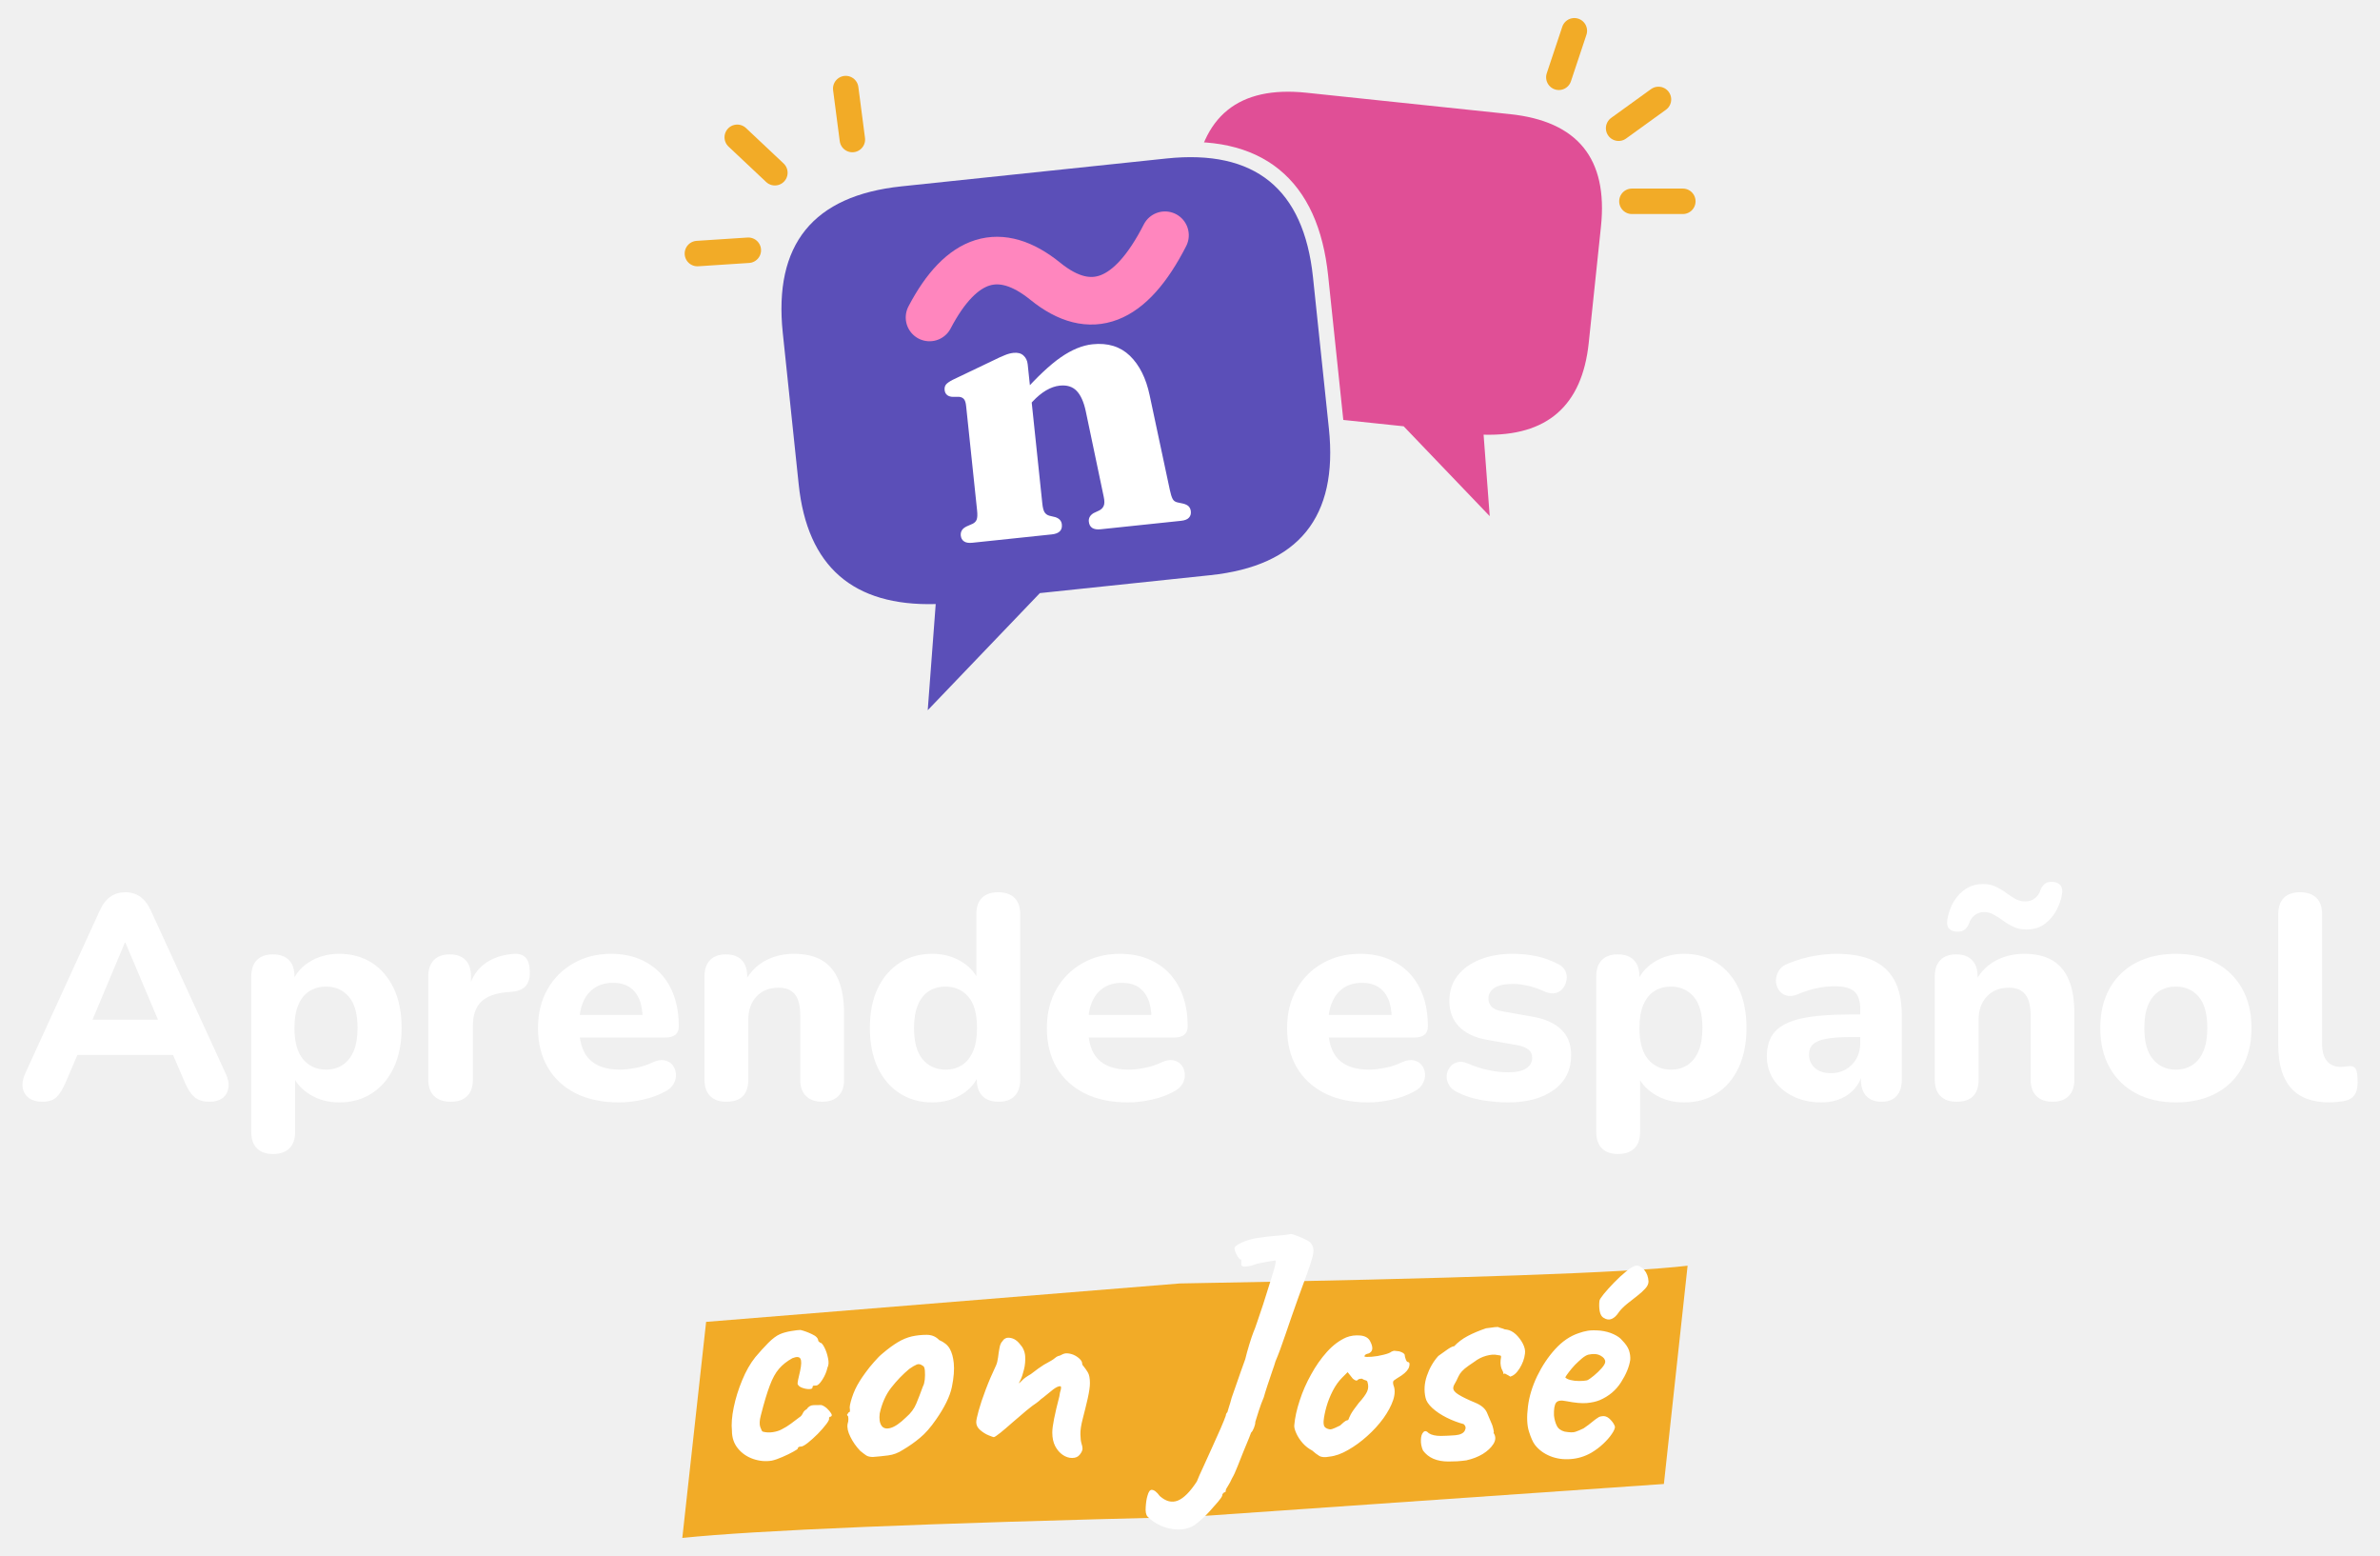
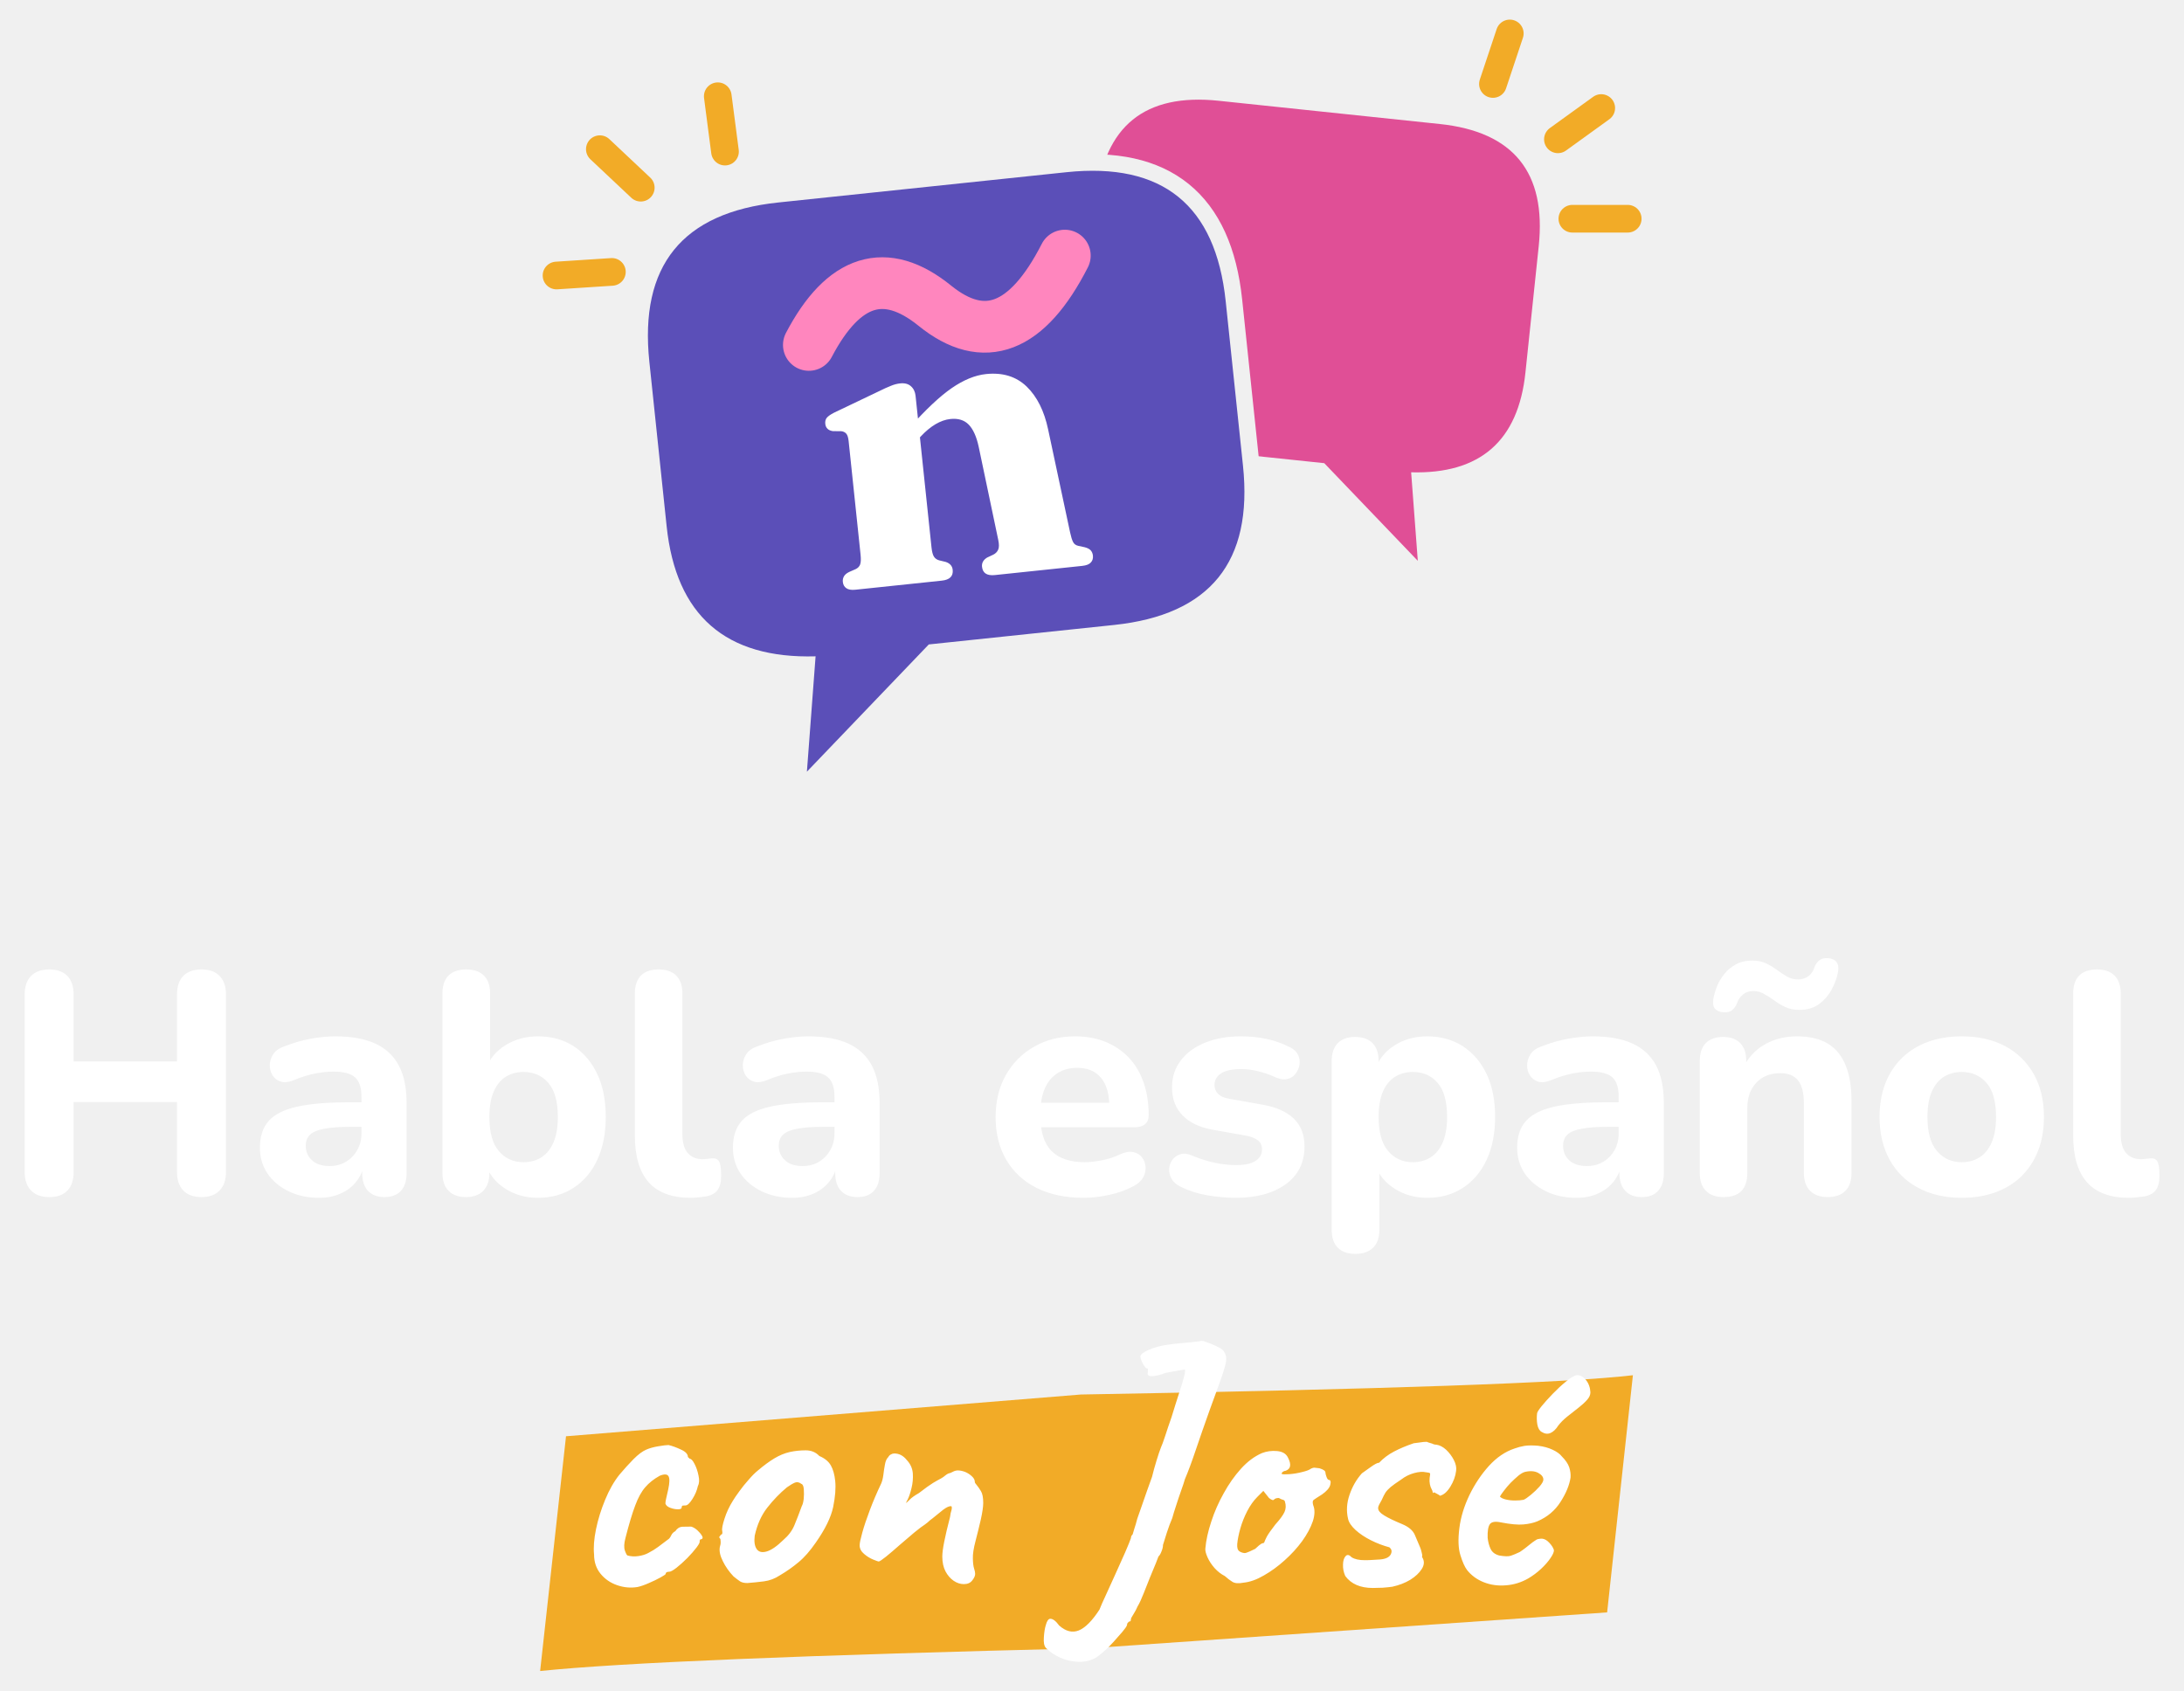
- <svg xmlns="http://www.w3.org/2000/svg" viewBox="-68.4 -3.0 215.0 140.5" width="430" height="281" role="img">
+ <svg xmlns="http://www.w3.org/2000/svg" viewBox="-51.6 -3.0 181.4 140.5" width="363" height="281" role="img">
  <defs>
    <mask id="hueco" maskUnits="userSpaceOnUse" x="-20" y="-20" width="140" height="110">
      <rect x="-20" y="-20" width="140" height="110" fill="#fff" />
      <path d="M18 4H46Q60 4 60 18V34Q60 48 46 48H28L15 59L17 48Q4 47 4 34V18Q4 4 18 4Z" transform="translate(0 9) scale(.86) rotate(-6 32 32)" fill="#000" stroke="#000" stroke-width="3.2" stroke-linejoin="round" />
    </mask>
  </defs>
  <g mask="url(#hueco)">
    <path d="M18 4H46Q60 4 60 18V34Q60 48 46 48H28L15 59L17 48Q4 47 4 34V18Q4 4 18 4Z" transform="translate(78 3.6) scale(-.66 .66) rotate(-6 32 32)" fill="#E04F96" />
  </g>
  <g transform="translate(0 9) scale(.86) rotate(-6 32 32)">
    <path d="M18 4H46Q60 4 60 18V34Q60 48 46 48H28L15 59L17 48Q4 47 4 34V18Q4 4 18 4Z" fill="#5B4FB8" />
    <path d="M29.24 23.97V38.68Q29.24 39.33 29.38 39.61Q29.52 39.89 29.84 40.02L30.46 40.24Q31.05 40.51 31.05 41.07Q31.05 42 29.89 42H21.5Q20.91 42 20.64 41.76Q20.37 41.53 20.37 41.12Q20.37 40.82 20.54 40.59Q20.7 40.37 21.08 40.23L21.74 40.02Q22.07 39.9 22.21 39.62Q22.35 39.33 22.35 38.69V27.64Q22.35 27.13 22.2 26.91Q22.05 26.69 21.74 26.62L20.94 26.53Q20.59 26.44 20.44 26.24Q20.28 26.05 20.28 25.75Q20.28 25.4 20.48 25.19Q20.69 24.98 21.23 24.77L25.71 23.18Q26.49 22.89 26.97 22.76Q27.44 22.62 27.88 22.62Q28.55 22.62 28.89 23Q29.24 23.38 29.24 23.97ZM28.6 28.57 27.67 27.59 28.37 26.95Q30.94 24.61 32.78 23.6Q34.63 22.59 36.23 22.59Q38.65 22.59 40.01 24.2Q41.36 25.82 41.64 28.54L42.71 38.65Q42.78 39.31 42.9 39.61Q43.01 39.91 43.35 40.03L43.96 40.23Q44.34 40.37 44.51 40.59Q44.67 40.82 44.67 41.12Q44.67 41.53 44.4 41.76Q44.14 42 43.54 42H35.05Q33.9 42 33.9 41.07Q33.9 40.52 34.48 40.24L35.11 40.02Q35.45 39.89 35.62 39.6Q35.8 39.31 35.73 38.65L34.79 29.49Q34.63 28.01 34.06 27.28Q33.49 26.55 32.35 26.55Q31.64 26.55 30.87 26.9Q30.11 27.25 29.35 27.91Z" fill="#FFFFFF" />
    <path d="M19.5 18 Q25.5 9 32 15.5 T45 12" fill="none" stroke="#FF86BE" stroke-width="5" stroke-linecap="round" />
  </g>
  <g fill="none" stroke="#F2AB27" stroke-width="2.3" stroke-linecap="round">
    <path d="M1.6 12.6 L-1.8 9.4" />
    <path d="M8.6 9.6 L8 5" />
    <path d="M-0.8 19.6 L-5.4 19.9" />
    <path d="M77.82 8.58 L81.42 5.98" />
    <path d="M72.42 3.98 L73.82 -0.22" />
    <path d="M79.02 15.18 L83.62 15.18" />
  </g>
-   <path transform="translate(-66.96 0)" d="M2.37 96.5Q1.65 96.5 1.18 96.17Q0.72 95.83 0.61 95.25Q0.51 94.68 0.83 93.96L7.56 79.26Q7.96 78.37 8.55 77.97Q9.13 77.58 9.89 77.58Q10.63 77.58 11.21 77.97Q11.79 78.37 12.2 79.26L18.95 93.96Q19.29 94.69 19.19 95.27Q19.09 95.85 18.65 96.18Q18.2 96.5 17.5 96.5Q16.62 96.5 16.14 96.09Q15.65 95.67 15.27 94.78L13.71 91.15L15.34 92.27H4.4L6.03 91.15L4.48 94.78Q4.08 95.69 3.65 96.1Q3.22 96.5 2.37 96.5ZM9.84 82.13 6.48 90.13 5.77 89.09H13.97L13.27 90.13L9.89 82.13ZM23.23 101.22Q22.28 101.22 21.77 100.71Q21.26 100.2 21.26 99.22V85.19Q21.26 84.21 21.77 83.7Q22.28 83.19 23.2 83.19Q24.15 83.19 24.66 83.7Q25.16 84.21 25.16 85.19V86.97L24.87 85.94Q25.26 84.69 26.45 83.91Q27.65 83.14 29.21 83.14Q30.87 83.14 32.15 83.95Q33.42 84.77 34.13 86.26Q34.84 87.75 34.84 89.84Q34.84 91.9 34.13 93.42Q33.42 94.93 32.15 95.74Q30.89 96.56 29.21 96.56Q27.68 96.56 26.5 95.81Q25.32 95.06 24.91 93.88H25.22V99.22Q25.22 100.2 24.7 100.71Q24.18 101.22 23.23 101.22ZM28.01 93.6Q28.86 93.6 29.49 93.19Q30.13 92.78 30.5 91.95Q30.86 91.11 30.86 89.84Q30.86 87.92 30.07 87.01Q29.28 86.1 28.01 86.1Q27.17 86.1 26.53 86.5Q25.88 86.9 25.52 87.73Q25.16 88.56 25.16 89.84Q25.16 91.75 25.95 92.67Q26.74 93.6 28.01 93.6ZM39.28 96.5Q38.3 96.5 37.77 95.98Q37.25 95.47 37.25 94.49V85.19Q37.25 84.21 37.76 83.7Q38.26 83.19 39.19 83.19Q40.11 83.19 40.61 83.7Q41.11 84.21 41.11 85.19V86.55H40.85Q41.16 84.98 42.24 84.12Q43.33 83.25 45.03 83.14Q45.68 83.11 46.04 83.48Q46.39 83.84 46.42 84.72Q46.46 85.53 46.09 86Q45.71 86.48 44.81 86.57L44.22 86.62Q42.73 86.77 42 87.5Q41.28 88.24 41.28 89.61V94.49Q41.28 95.47 40.77 95.98Q40.26 96.5 39.28 96.5ZM54.48 96.56Q52.22 96.56 50.57 95.74Q48.93 94.91 48.05 93.41Q47.16 91.9 47.16 89.85Q47.16 87.86 48.01 86.36Q48.86 84.85 50.36 84Q51.85 83.14 53.76 83.14Q55.17 83.14 56.3 83.6Q57.42 84.06 58.23 84.91Q59.04 85.77 59.46 86.98Q59.88 88.19 59.88 89.7Q59.88 90.2 59.57 90.45Q59.26 90.7 58.65 90.7H50.42V88.66H57.03L56.61 89.02Q56.61 87.93 56.3 87.22Q55.99 86.51 55.4 86.13Q54.81 85.76 53.94 85.76Q52.97 85.76 52.29 86.21Q51.6 86.65 51.24 87.49Q50.88 88.33 50.88 89.52V89.72Q50.88 91.73 51.8 92.66Q52.72 93.6 54.57 93.6Q55.2 93.6 56 93.44Q56.8 93.29 57.52 92.94Q58.14 92.66 58.6 92.76Q59.06 92.86 59.32 93.19Q59.58 93.52 59.62 93.97Q59.66 94.42 59.43 94.85Q59.2 95.29 58.66 95.57Q57.75 96.07 56.63 96.31Q55.52 96.56 54.48 96.56ZM64.17 96.5Q63.22 96.5 62.71 95.98Q62.2 95.47 62.2 94.49V85.19Q62.2 84.21 62.71 83.7Q63.21 83.19 64.14 83.19Q65.06 83.19 65.56 83.7Q66.06 84.21 66.06 85.19V86.69L65.77 85.83Q66.38 84.53 67.57 83.83Q68.76 83.14 70.28 83.14Q71.82 83.14 72.82 83.73Q73.81 84.32 74.31 85.52Q74.81 86.72 74.81 88.56V94.49Q74.81 95.47 74.3 95.98Q73.79 96.5 72.84 96.5Q71.89 96.5 71.37 95.98Q70.85 95.47 70.85 94.49V88.73Q70.85 87.39 70.37 86.8Q69.88 86.2 68.89 86.2Q67.65 86.2 66.9 86.99Q66.16 87.78 66.16 89.09V94.49Q66.16 96.5 64.17 96.5ZM82.78 96.56Q81.12 96.56 79.84 95.74Q78.57 94.93 77.85 93.42Q77.14 91.9 77.14 89.84Q77.14 87.75 77.85 86.26Q78.57 84.77 79.84 83.95Q81.11 83.14 82.78 83.14Q84.3 83.14 85.47 83.88Q86.65 84.62 87.06 85.8H86.76V79.57Q86.76 78.59 87.27 78.08Q87.78 77.58 88.73 77.58Q89.68 77.58 90.2 78.08Q90.72 78.59 90.72 79.57V94.49Q90.72 95.47 90.22 95.98Q89.72 96.5 88.76 96.5Q87.81 96.5 87.31 95.98Q86.8 95.47 86.8 94.49V92.71L87.09 93.74Q86.71 95.01 85.53 95.78Q84.34 96.56 82.78 96.56ZM83.97 93.6Q84.82 93.6 85.46 93.19Q86.1 92.78 86.46 91.95Q86.82 91.11 86.82 89.84Q86.82 87.92 86.03 87.01Q85.24 86.1 83.97 86.1Q83.14 86.1 82.49 86.5Q81.85 86.9 81.49 87.73Q81.13 88.56 81.13 89.84Q81.13 91.75 81.91 92.67Q82.7 93.6 83.97 93.6ZM100.45 96.56Q98.18 96.56 96.54 95.74Q94.9 94.91 94.01 93.41Q93.13 91.9 93.13 89.85Q93.13 87.86 93.98 86.36Q94.83 84.85 96.33 84Q97.82 83.14 99.73 83.14Q101.13 83.14 102.26 83.6Q103.39 84.06 104.2 84.91Q105 85.77 105.43 86.98Q105.85 88.19 105.85 89.7Q105.85 90.2 105.54 90.45Q105.23 90.7 104.62 90.7H96.39V88.66H102.99L102.58 89.02Q102.58 87.93 102.27 87.22Q101.96 86.51 101.37 86.13Q100.78 85.76 99.9 85.76Q98.94 85.76 98.25 86.21Q97.57 86.65 97.21 87.49Q96.85 88.33 96.85 89.52V89.72Q96.85 91.73 97.76 92.66Q98.68 93.6 100.53 93.6Q101.17 93.6 101.97 93.44Q102.77 93.29 103.49 92.94Q104.11 92.66 104.57 92.76Q105.03 92.86 105.29 93.19Q105.55 93.52 105.59 93.97Q105.63 94.42 105.4 94.85Q105.16 95.29 104.62 95.57Q103.72 96.07 102.6 96.31Q101.49 96.56 100.45 96.56ZM122.15 96.56Q119.88 96.56 118.24 95.74Q116.6 94.91 115.71 93.41Q114.83 91.9 114.83 89.85Q114.83 87.86 115.68 86.36Q116.53 84.85 118.02 84Q119.52 83.14 121.43 83.14Q122.83 83.14 123.96 83.6Q125.09 84.06 125.9 84.91Q126.7 85.77 127.13 86.98Q127.55 88.19 127.55 89.7Q127.55 90.2 127.24 90.45Q126.93 90.7 126.31 90.7H118.09V88.66H124.69L124.28 89.02Q124.28 87.93 123.97 87.22Q123.66 86.51 123.06 86.13Q122.47 85.76 121.6 85.76Q120.64 85.76 119.95 86.21Q119.27 86.65 118.91 87.49Q118.54 88.33 118.54 89.52V89.72Q118.54 91.73 119.46 92.66Q120.38 93.6 122.23 93.6Q122.86 93.6 123.67 93.44Q124.47 93.29 125.19 92.94Q125.8 92.66 126.27 92.76Q126.73 92.86 126.99 93.19Q127.25 93.52 127.29 93.97Q127.33 94.42 127.09 94.85Q126.86 95.29 126.32 95.57Q125.41 96.07 124.3 96.31Q123.19 96.56 122.15 96.56ZM134.79 96.56Q133.64 96.56 132.41 96.35Q131.19 96.14 130.21 95.64Q129.67 95.38 129.45 94.97Q129.22 94.57 129.25 94.15Q129.28 93.72 129.53 93.39Q129.77 93.06 130.18 92.94Q130.59 92.81 131.09 93.02Q132.15 93.47 133.05 93.65Q133.96 93.84 134.81 93.84Q135.92 93.84 136.44 93.48Q136.97 93.12 136.97 92.55Q136.97 92.04 136.62 91.78Q136.28 91.51 135.62 91.39L132.86 90.9Q131.24 90.61 130.36 89.71Q129.49 88.82 129.49 87.39Q129.49 86.08 130.22 85.13Q130.95 84.18 132.25 83.66Q133.54 83.14 135.21 83.14Q136.38 83.14 137.37 83.36Q138.36 83.57 139.29 84.05Q139.77 84.28 139.96 84.67Q140.15 85.06 140.08 85.48Q140.02 85.9 139.76 86.24Q139.5 86.58 139.09 86.68Q138.68 86.79 138.15 86.57Q137.32 86.19 136.61 86.03Q135.9 85.86 135.26 85.86Q134.08 85.86 133.55 86.23Q133.02 86.59 133.02 87.19Q133.02 87.62 133.32 87.93Q133.63 88.23 134.26 88.33L137.02 88.82Q138.71 89.12 139.6 89.98Q140.49 90.83 140.49 92.29Q140.49 94.3 138.93 95.43Q137.38 96.56 134.79 96.56ZM144.73 101.22Q143.78 101.22 143.27 100.71Q142.76 100.2 142.76 99.22V85.19Q142.76 84.21 143.27 83.7Q143.77 83.19 144.7 83.19Q145.65 83.19 146.15 83.7Q146.66 84.21 146.66 85.19V86.97L146.37 85.94Q146.75 84.69 147.95 83.91Q149.14 83.14 150.7 83.14Q152.37 83.14 153.64 83.95Q154.91 84.77 155.62 86.26Q156.33 87.75 156.33 89.84Q156.33 91.9 155.62 93.42Q154.91 94.93 153.65 95.74Q152.39 96.56 150.7 96.56Q149.18 96.56 147.99 95.81Q146.81 95.06 146.4 93.88H146.72V99.22Q146.72 100.2 146.2 100.71Q145.68 101.22 144.73 101.22ZM149.5 93.6Q150.35 93.6 150.99 93.19Q151.63 92.78 151.99 91.95Q152.35 91.11 152.35 89.84Q152.35 87.92 151.56 87.01Q150.77 86.1 149.5 86.1Q148.67 86.1 148.02 86.5Q147.38 86.9 147.02 87.73Q146.66 88.56 146.66 89.84Q146.66 91.75 147.45 92.67Q148.23 93.6 149.5 93.6ZM163.1 96.56Q161.66 96.56 160.54 96.01Q159.43 95.46 158.8 94.53Q158.17 93.59 158.17 92.4Q158.17 90.99 158.9 90.17Q159.64 89.35 161.28 88.98Q162.92 88.62 165.66 88.62H167.04V90.66H165.67Q164.34 90.66 163.52 90.82Q162.7 90.97 162.34 91.31Q161.98 91.65 161.98 92.23Q161.98 92.97 162.5 93.44Q163.02 93.92 163.97 93.92Q164.73 93.92 165.32 93.57Q165.91 93.22 166.26 92.61Q166.61 91.99 166.61 91.19V88.17Q166.61 87.03 166.08 86.55Q165.56 86.07 164.28 86.07Q163.58 86.07 162.75 86.23Q161.92 86.39 160.95 86.8Q160.35 87.04 159.91 86.9Q159.47 86.76 159.23 86.38Q158.99 85.99 158.99 85.54Q159 85.08 159.26 84.65Q159.53 84.22 160.13 84Q161.35 83.52 162.44 83.33Q163.54 83.14 164.44 83.14Q166.46 83.14 167.76 83.74Q169.06 84.34 169.71 85.56Q170.36 86.78 170.36 88.68V94.49Q170.36 95.47 169.89 95.98Q169.42 96.5 168.53 96.5Q167.64 96.5 167.15 95.98Q166.67 95.47 166.67 94.49V93.52L166.86 93.69Q166.7 94.57 166.19 95.21Q165.68 95.85 164.9 96.2Q164.11 96.56 163.1 96.56ZM175.31 96.5Q174.36 96.5 173.85 95.98Q173.34 95.47 173.34 94.49V85.19Q173.34 84.21 173.85 83.7Q174.35 83.19 175.28 83.19Q176.2 83.19 176.7 83.7Q177.21 84.21 177.21 85.19V86.69L176.92 85.83Q177.52 84.53 178.71 83.83Q179.91 83.14 181.42 83.14Q182.97 83.14 183.96 83.73Q184.96 84.32 185.46 85.52Q185.95 86.72 185.95 88.56V94.49Q185.95 95.47 185.44 95.98Q184.93 96.5 183.98 96.5Q183.03 96.5 182.52 95.98Q182 95.47 182 94.49V88.73Q182 87.39 181.51 86.8Q181.03 86.2 180.04 86.2Q178.79 86.2 178.05 86.99Q177.3 87.78 177.3 89.09V94.49Q177.3 96.5 175.31 96.5ZM175.3 81.14Q174.84 81.11 174.61 80.84Q174.38 80.57 174.48 80.01Q174.57 79.5 174.79 78.95Q175.01 78.41 175.41 77.93Q175.8 77.45 176.36 77.15Q176.93 76.84 177.7 76.84Q178.36 76.84 178.86 77.08Q179.36 77.32 179.78 77.63Q180.2 77.94 180.61 78.18Q181.03 78.41 181.53 78.41Q182.02 78.41 182.39 78.12Q182.77 77.82 182.9 77.34Q183.05 77 183.29 76.81Q183.54 76.62 183.99 76.64Q184.48 76.67 184.7 76.96Q184.93 77.25 184.83 77.78Q184.72 78.45 184.34 79.19Q183.96 79.92 183.29 80.43Q182.63 80.94 181.61 80.94Q180.95 80.94 180.45 80.7Q179.95 80.47 179.52 80.15Q179.1 79.84 178.68 79.61Q178.27 79.37 177.79 79.37Q177.3 79.37 176.94 79.66Q176.57 79.95 176.42 80.44Q176.31 80.72 176.06 80.94Q175.8 81.17 175.3 81.14ZM195.12 96.56Q193.05 96.56 191.52 95.74Q189.99 94.93 189.14 93.42Q188.29 91.9 188.29 89.84Q188.29 88.29 188.77 87.05Q189.24 85.82 190.15 84.94Q191.05 84.06 192.31 83.6Q193.57 83.14 195.12 83.14Q197.19 83.14 198.72 83.95Q200.25 84.77 201.1 86.27Q201.95 87.77 201.95 89.84Q201.95 91.39 201.47 92.63Q200.99 93.87 200.09 94.76Q199.19 95.64 197.93 96.1Q196.67 96.56 195.12 96.56ZM195.12 93.6Q195.96 93.6 196.6 93.19Q197.24 92.78 197.6 91.95Q197.96 91.11 197.96 89.84Q197.96 87.92 197.18 87.01Q196.39 86.1 195.12 86.1Q194.28 86.1 193.64 86.5Q192.99 86.9 192.63 87.73Q192.27 88.56 192.27 89.84Q192.27 91.75 193.06 92.67Q193.85 93.6 195.12 93.6ZM209.01 96.56Q206.66 96.56 205.52 95.26Q204.37 93.96 204.37 91.39V79.57Q204.37 78.59 204.88 78.08Q205.39 77.58 206.34 77.58Q207.29 77.58 207.81 78.08Q208.33 78.59 208.33 79.57V91.24Q208.33 92.33 208.78 92.84Q209.23 93.35 210 93.35Q210.2 93.35 210.39 93.32Q210.58 93.3 210.78 93.28Q211.2 93.24 211.37 93.54Q211.54 93.83 211.54 94.74Q211.54 95.52 211.23 95.93Q210.92 96.34 210.25 96.45Q210.01 96.48 209.67 96.52Q209.32 96.56 209.01 96.56Z" fill="#FFFFFF" />
+   <path transform="translate(-51.45 0)" d="M3.89 96.5Q2.91 96.5 2.38 95.95Q1.85 95.41 1.85 94.41V79.67Q1.85 78.66 2.38 78.12Q2.91 77.58 3.89 77.58Q4.88 77.58 5.4 78.12Q5.92 78.66 5.92 79.67V85.23H14.51V79.67Q14.51 78.66 15.03 78.12Q15.56 77.58 16.55 77.58Q17.53 77.58 18.05 78.12Q18.58 78.66 18.58 79.67V94.41Q18.58 95.41 18.05 95.95Q17.53 96.5 16.55 96.5Q15.56 96.5 15.03 95.95Q14.51 95.41 14.51 94.41V88.6H5.92V94.41Q5.92 95.41 5.41 95.95Q4.9 96.5 3.89 96.5ZM26.32 96.56Q24.88 96.56 23.77 96.01Q22.65 95.46 22.02 94.53Q21.4 93.59 21.4 92.4Q21.4 90.99 22.13 90.17Q22.86 89.35 24.51 88.98Q26.15 88.62 28.89 88.62H30.26V90.66H28.9Q27.57 90.66 26.75 90.82Q25.93 90.97 25.57 91.31Q25.21 91.65 25.21 92.23Q25.21 92.97 25.73 93.44Q26.24 93.92 27.19 93.92Q27.95 93.92 28.54 93.57Q29.13 93.22 29.48 92.61Q29.84 91.99 29.84 91.19V88.17Q29.84 87.03 29.31 86.55Q28.78 86.07 27.51 86.07Q26.81 86.07 25.98 86.23Q25.15 86.39 24.17 86.8Q23.57 87.04 23.13 86.9Q22.69 86.76 22.45 86.38Q22.21 85.99 22.22 85.54Q22.22 85.08 22.49 84.65Q22.76 84.22 23.35 84Q24.58 83.52 25.67 83.33Q26.76 83.14 27.66 83.14Q29.68 83.14 30.99 83.74Q32.29 84.34 32.94 85.56Q33.59 86.78 33.59 88.68V94.49Q33.59 95.47 33.12 95.98Q32.64 96.5 31.75 96.5Q30.87 96.5 30.38 95.98Q29.9 95.47 29.9 94.49V93.52L30.08 93.69Q29.92 94.57 29.41 95.21Q28.91 95.85 28.12 96.2Q27.34 96.56 26.32 96.56ZM44.51 96.56Q42.95 96.56 41.76 95.78Q40.56 95.01 40.18 93.74L40.47 92.88V94.49Q40.47 95.47 39.96 95.98Q39.46 96.5 38.53 96.5Q37.58 96.5 37.08 95.98Q36.57 95.47 36.57 94.49V79.57Q36.57 78.59 37.08 78.08Q37.59 77.58 38.54 77.58Q39.49 77.58 40.01 78.08Q40.53 78.59 40.53 79.57V85.8H40.21Q40.62 84.62 41.8 83.88Q42.99 83.14 44.51 83.14Q46.2 83.14 47.46 83.95Q48.72 84.77 49.43 86.26Q50.14 87.75 50.14 89.84Q50.14 91.9 49.43 93.42Q48.72 94.93 47.45 95.74Q46.18 96.56 44.51 96.56ZM43.31 93.6Q44.16 93.6 44.8 93.19Q45.44 92.78 45.8 91.95Q46.16 91.11 46.16 89.84Q46.16 87.92 45.37 87.01Q44.58 86.1 43.31 86.1Q42.48 86.1 41.83 86.5Q41.19 86.9 40.83 87.73Q40.47 88.56 40.47 89.84Q40.47 91.75 41.25 92.67Q42.04 93.6 43.31 93.6ZM57.2 96.56Q54.85 96.56 53.7 95.26Q52.56 93.96 52.56 91.39V79.57Q52.56 78.59 53.07 78.08Q53.58 77.58 54.53 77.58Q55.48 77.58 55.99 78.08Q56.51 78.59 56.51 79.57V91.24Q56.51 92.33 56.96 92.84Q57.41 93.35 58.18 93.35Q58.38 93.35 58.58 93.32Q58.77 93.3 58.97 93.28Q59.38 93.24 59.56 93.54Q59.73 93.83 59.73 94.74Q59.73 95.52 59.42 95.93Q59.11 96.34 58.43 96.45Q58.19 96.48 57.85 96.52Q57.51 96.56 57.2 96.56ZM65.63 96.56Q64.2 96.56 63.08 96.01Q61.96 95.46 61.33 94.53Q60.71 93.59 60.71 92.4Q60.71 90.99 61.44 90.17Q62.17 89.35 63.82 88.98Q65.46 88.62 68.2 88.62H69.57V90.66H68.21Q66.88 90.66 66.06 90.82Q65.24 90.97 64.88 91.31Q64.52 91.65 64.52 92.23Q64.52 92.97 65.04 93.44Q65.55 93.92 66.5 93.92Q67.26 93.92 67.85 93.57Q68.44 93.22 68.79 92.61Q69.15 91.99 69.15 91.19V88.17Q69.15 87.03 68.62 86.55Q68.09 86.07 66.82 86.07Q66.12 86.07 65.29 86.23Q64.46 86.39 63.48 86.8Q62.89 87.04 62.44 86.9Q62 86.76 61.76 86.38Q61.53 85.99 61.53 85.54Q61.53 85.08 61.8 84.65Q62.07 84.22 62.66 84Q63.89 83.52 64.98 83.33Q66.07 83.14 66.97 83.14Q68.99 83.14 70.3 83.74Q71.6 84.34 72.25 85.56Q72.9 86.78 72.9 88.68V94.49Q72.9 95.47 72.43 95.98Q71.95 96.5 71.07 96.5Q70.18 96.5 69.69 95.98Q69.21 95.47 69.21 94.49V93.52L69.39 93.69Q69.23 94.57 68.72 95.21Q68.22 95.85 67.43 96.2Q66.65 96.56 65.63 96.56ZM89.86 96.56Q87.6 96.56 85.95 95.74Q84.31 94.91 83.43 93.41Q82.54 91.9 82.54 89.85Q82.54 87.86 83.39 86.36Q84.24 84.85 85.74 84Q87.23 83.14 89.14 83.14Q90.55 83.14 91.68 83.6Q92.8 84.06 93.61 84.91Q94.42 85.77 94.84 86.98Q95.26 88.19 95.26 89.7Q95.26 90.2 94.95 90.45Q94.64 90.7 94.03 90.7H85.8V88.66H92.4L91.99 89.02Q91.99 87.93 91.68 87.22Q91.37 86.51 90.78 86.13Q90.19 85.76 89.31 85.76Q88.35 85.76 87.67 86.21Q86.98 86.65 86.62 87.49Q86.26 88.33 86.26 89.52V89.72Q86.26 91.73 87.18 92.66Q88.1 93.6 89.95 93.6Q90.58 93.6 91.38 93.44Q92.18 93.29 92.9 92.94Q93.52 92.66 93.98 92.76Q94.44 92.86 94.7 93.19Q94.96 93.52 95 93.97Q95.04 94.42 94.81 94.85Q94.57 95.29 94.04 95.57Q93.13 96.07 92.01 96.31Q90.9 96.56 89.86 96.56ZM102.5 96.56Q101.35 96.56 100.13 96.35Q98.91 96.14 97.92 95.64Q97.38 95.38 97.16 94.97Q96.94 94.57 96.96 94.15Q96.99 93.72 97.24 93.39Q97.49 93.06 97.89 92.94Q98.3 92.81 98.8 93.02Q99.87 93.47 100.77 93.65Q101.67 93.84 102.52 93.84Q103.64 93.84 104.16 93.48Q104.68 93.12 104.68 92.55Q104.68 92.04 104.33 91.78Q103.99 91.51 103.33 91.39L100.57 90.9Q98.95 90.61 98.08 89.71Q97.2 88.82 97.2 87.39Q97.2 86.08 97.94 85.13Q98.67 84.18 99.96 83.66Q101.25 83.14 102.93 83.14Q104.1 83.14 105.08 83.36Q106.07 83.57 107.01 84.05Q107.48 84.28 107.67 84.67Q107.86 85.06 107.8 85.48Q107.73 85.9 107.47 86.24Q107.22 86.58 106.8 86.68Q106.39 86.79 105.87 86.57Q105.03 86.19 104.32 86.03Q103.61 85.86 102.98 85.86Q101.79 85.86 101.26 86.23Q100.73 86.59 100.73 87.19Q100.73 87.62 101.04 87.93Q101.34 88.23 101.97 88.33L104.73 88.82Q106.43 89.12 107.32 89.98Q108.21 90.83 108.21 92.29Q108.21 94.3 106.65 95.43Q105.09 96.56 102.5 96.56ZM112.44 101.22Q111.49 101.22 110.98 100.71Q110.47 100.2 110.47 99.22V85.19Q110.47 84.21 110.98 83.7Q111.48 83.19 112.41 83.19Q113.36 83.19 113.86 83.7Q114.37 84.21 114.37 85.19V86.97L114.08 85.94Q114.47 84.69 115.66 83.91Q116.85 83.14 118.41 83.14Q120.08 83.14 121.35 83.95Q122.62 84.77 123.34 86.26Q124.05 87.75 124.05 89.84Q124.05 91.9 123.34 93.42Q122.62 94.93 121.36 95.74Q120.1 96.56 118.41 96.56Q116.89 96.56 115.71 95.81Q114.53 95.06 114.12 93.88H114.43V99.22Q114.43 100.2 113.91 100.71Q113.39 101.22 112.44 101.22ZM117.22 93.6Q118.06 93.6 118.7 93.19Q119.34 92.78 119.7 91.95Q120.06 91.11 120.06 89.84Q120.06 87.92 119.28 87.01Q118.49 86.1 117.22 86.1Q116.38 86.1 115.74 86.5Q115.09 86.9 114.73 87.73Q114.37 88.56 114.37 89.84Q114.37 91.75 115.16 92.67Q115.95 93.6 117.22 93.6ZM130.81 96.56Q129.37 96.56 128.26 96.01Q127.14 95.46 126.51 94.53Q125.88 93.59 125.88 92.4Q125.88 90.99 126.62 90.17Q127.35 89.35 128.99 88.98Q130.64 88.62 133.37 88.62H134.75V90.66H133.38Q132.05 90.66 131.24 90.82Q130.42 90.97 130.06 91.31Q129.7 91.65 129.7 92.23Q129.7 92.97 130.21 93.44Q130.73 93.92 131.68 93.92Q132.44 93.92 133.03 93.57Q133.62 93.22 133.97 92.61Q134.32 91.99 134.32 91.19V88.17Q134.32 87.03 133.8 86.55Q133.27 86.07 132 86.07Q131.29 86.07 130.46 86.23Q129.64 86.39 128.66 86.8Q128.06 87.04 127.62 86.9Q127.18 86.76 126.94 86.38Q126.7 85.99 126.71 85.54Q126.71 85.08 126.98 84.65Q127.24 84.22 127.84 84Q129.06 83.52 130.16 83.33Q131.25 83.14 132.15 83.14Q134.17 83.14 135.47 83.74Q136.78 84.34 137.43 85.56Q138.07 86.78 138.07 88.68V94.49Q138.07 95.47 137.6 95.98Q137.13 96.5 136.24 96.5Q135.35 96.5 134.87 95.98Q134.38 95.47 134.38 94.49V93.52L134.57 93.69Q134.41 94.57 133.9 95.21Q133.39 95.85 132.61 96.2Q131.83 96.56 130.81 96.56ZM143.03 96.5Q142.08 96.5 141.57 95.98Q141.06 95.47 141.06 94.49V85.19Q141.06 84.21 141.56 83.7Q142.07 83.19 142.99 83.19Q143.92 83.19 144.42 83.7Q144.92 84.21 144.92 85.19V86.69L144.63 85.83Q145.23 84.53 146.43 83.83Q147.62 83.14 149.13 83.14Q150.68 83.14 151.68 83.73Q152.67 84.32 153.17 85.52Q153.67 86.72 153.67 88.56V94.49Q153.67 95.47 153.16 95.98Q152.65 96.5 151.7 96.5Q150.75 96.5 150.23 95.98Q149.71 95.47 149.71 94.49V88.73Q149.71 87.39 149.22 86.8Q148.74 86.2 147.75 86.2Q146.5 86.2 145.76 86.99Q145.01 87.78 145.01 89.09V94.49Q145.01 96.5 143.03 96.5ZM143.02 81.14Q142.56 81.11 142.32 80.84Q142.09 80.57 142.19 80.01Q142.28 79.5 142.5 78.95Q142.73 78.41 143.12 77.93Q143.51 77.45 144.08 77.15Q144.64 76.84 145.41 76.84Q146.08 76.84 146.58 77.08Q147.07 77.32 147.49 77.63Q147.91 77.94 148.33 78.18Q148.74 78.41 149.24 78.41Q149.73 78.41 150.11 78.12Q150.48 77.82 150.61 77.34Q150.76 77 151.01 76.81Q151.26 76.62 151.71 76.64Q152.19 76.67 152.42 76.96Q152.64 77.25 152.55 77.78Q152.43 78.45 152.05 79.19Q151.67 79.92 151.01 80.43Q150.34 80.94 149.33 80.94Q148.66 80.94 148.16 80.7Q147.67 80.47 147.24 80.15Q146.81 79.84 146.39 79.61Q145.98 79.37 145.5 79.37Q145.01 79.37 144.65 79.66Q144.29 79.95 144.13 80.44Q144.02 80.72 143.77 80.94Q143.52 81.17 143.02 81.14ZM162.83 96.56Q160.76 96.56 159.23 95.74Q157.7 94.93 156.85 93.42Q156 91.9 156 89.84Q156 88.29 156.48 87.05Q156.96 85.82 157.86 84.94Q158.76 84.06 160.02 83.6Q161.28 83.14 162.83 83.14Q164.9 83.14 166.43 83.95Q167.96 84.77 168.81 86.27Q169.66 87.77 169.66 89.84Q169.66 91.39 169.18 92.63Q168.7 93.87 167.8 94.76Q166.9 95.64 165.64 96.1Q164.38 96.56 162.83 96.56ZM162.83 93.6Q163.68 93.6 164.32 93.19Q164.96 92.78 165.32 91.95Q165.68 91.11 165.68 89.84Q165.68 87.92 164.89 87.01Q164.1 86.1 162.83 86.1Q161.99 86.1 161.35 86.5Q160.71 86.9 160.34 87.73Q159.98 88.56 159.98 89.84Q159.98 91.75 160.77 92.67Q161.56 93.6 162.83 93.6ZM176.72 96.56Q174.38 96.56 173.23 95.26Q172.09 93.96 172.09 91.39V79.57Q172.09 78.59 172.6 78.08Q173.1 77.58 174.06 77.58Q175.01 77.58 175.52 78.08Q176.04 78.59 176.04 79.57V91.24Q176.04 92.33 176.49 92.84Q176.94 93.35 177.71 93.35Q177.91 93.35 178.11 93.32Q178.3 93.3 178.5 93.28Q178.91 93.24 179.09 93.54Q179.26 93.83 179.26 94.74Q179.26 95.52 178.95 95.93Q178.64 96.34 177.96 96.45Q177.72 96.48 177.38 96.52Q177.04 96.56 176.72 96.56Z" fill="#FFFFFF" />
  <g transform="translate(-5.16 0)">
    <path d="M0.9 114.5 L43.8 112.9 Q81.7 113.9 89.7 113.3 L86.7 132.9 L43.8 134.0 Q7.9 133.3 -2.1 133.9 Z" fill="#F2AB27" transform="rotate(-2.5 43.8 123.5)" />
    <path d="M6.49 128.91Q5.64 129.05 4.8 128.76Q3.96 128.47 3.42 127.81Q2.88 127.15 2.88 126.21Q2.79 125.33 3.04 124.11Q3.29 122.89 3.8 121.66Q4.31 120.42 4.99 119.57Q5.58 118.87 6.16 118.28Q6.75 117.69 7.22 117.49Q7.63 117.31 8.23 117.21Q8.83 117.11 9.07 117.11Q9.54 117.22 10.11 117.49Q10.68 117.75 10.68 118.11Q10.68 118.11 10.76 118.18Q10.83 118.25 10.83 118.25Q11.01 118.25 11.23 118.68Q11.45 119.1 11.56 119.65Q11.68 120.19 11.51 120.51Q11.39 121.07 11.05 121.6Q10.71 122.13 10.48 122.13Q10.36 122.13 10.26 122.14Q10.16 122.16 10.16 122.3Q10.16 122.45 9.85 122.45Q9.54 122.45 9.22 122.33Q8.89 122.21 8.81 121.98Q8.81 121.83 8.86 121.6Q8.92 121.36 9.04 120.81Q9.22 119.98 9.07 119.71Q8.92 119.43 8.34 119.66Q7.6 120.07 7.13 120.62Q6.66 121.16 6.3 122.13Q5.93 123.1 5.49 124.83Q5.31 125.5 5.44 125.88Q5.58 126.27 5.66 126.29Q6.08 126.41 6.56 126.34Q7.04 126.27 7.37 126.09Q7.84 125.85 8.2 125.58Q8.57 125.3 9.01 124.97Q9.16 124.89 9.28 124.64Q9.39 124.39 9.63 124.27Q9.86 123.92 10.23 123.9Q10.6 123.89 10.95 123.89Q11.18 123.95 11.45 124.18Q11.71 124.42 11.84 124.64Q11.98 124.86 11.8 124.94Q11.68 124.94 11.67 125.02Q11.65 125.09 11.65 125.09Q11.71 125.21 11.4 125.62Q11.09 126.03 10.63 126.5Q10.16 126.97 9.73 127.31Q9.3 127.64 9.13 127.64Q8.83 127.64 8.83 127.82Q8.83 127.88 8.41 128.11Q7.98 128.35 7.44 128.58Q6.9 128.82 6.49 128.91ZM15.62 128.58Q15.23 128.58 15.01 128.44Q14.79 128.29 14.47 128.03Q13.91 127.44 13.58 126.76Q13.24 126.09 13.33 125.59Q13.41 125.36 13.4 125.14Q13.38 124.92 13.38 124.92Q13.24 124.77 13.3 124.72Q13.36 124.68 13.41 124.56Q13.59 124.56 13.53 124.24Q13.47 124.01 13.72 123.23Q13.97 122.45 14.41 121.75Q14.59 121.45 14.94 120.97Q15.29 120.48 15.72 120Q16.14 119.51 16.5 119.22Q17.23 118.6 17.86 118.22Q18.49 117.84 19.14 117.69Q19.78 117.55 20.47 117.55Q21.16 117.55 21.6 118.02Q22.28 118.31 22.56 118.81Q22.84 119.31 22.92 120.1Q23.01 120.98 22.75 122.26Q22.48 123.54 21.31 125.21Q20.58 126.27 19.87 126.85Q19.17 127.44 18.32 127.94Q17.7 128.35 16.99 128.44Q16.29 128.53 15.62 128.58ZM18.61 125Q19.25 124.45 19.53 123.77Q19.81 123.1 20.14 122.19Q20.25 122.01 20.3 121.6Q20.34 121.19 20.31 120.79Q20.28 120.39 20.11 120.34Q19.84 120.13 19.58 120.23Q19.31 120.34 18.9 120.63Q18.02 121.36 17.27 122.32Q16.53 123.27 16.23 124.65Q16.14 125.38 16.39 125.75Q16.64 126.12 17.21 125.96Q17.79 125.8 18.61 125ZM33.61 128.67Q33.17 128.67 32.76 128.39Q32.35 128.11 32.08 127.6Q31.82 127.09 31.82 126.38Q31.82 125.94 31.98 125.14Q32.14 124.33 32.46 123.1Q32.52 122.68 32.57 122.57Q32.61 122.45 32.61 122.33Q32.61 122.27 32.6 122.23Q32.58 122.19 32.52 122.19Q32.29 122.19 31.89 122.49Q31.49 122.8 31 123.21Q30.91 123.27 30.8 123.36Q30.7 123.45 30.6 123.54Q30.5 123.62 30.38 123.71Q30.09 123.89 29.48 124.39Q28.88 124.89 28.25 125.44Q27.62 126 27.15 126.38Q26.92 126.56 26.75 126.68Q26.59 126.79 26.53 126.79Q26.48 126.79 26.08 126.63Q25.68 126.47 25.32 126.16Q24.95 125.85 24.95 125.44Q24.95 125.18 25.17 124.39Q25.39 123.59 25.8 122.51Q26.21 121.42 26.74 120.31Q26.86 120.04 26.92 119.6Q26.97 119.16 27.05 118.74Q27.12 118.31 27.33 118.11Q27.41 117.96 27.55 117.89Q27.68 117.81 27.83 117.81Q28.12 117.81 28.38 117.94Q28.65 118.08 28.88 118.37Q29.32 118.84 29.37 119.47Q29.41 120.1 29.26 120.69Q29.12 121.28 28.94 121.64Q28.76 122.01 28.76 121.95Q28.88 121.89 29.1 121.66Q29.32 121.42 29.88 121.1Q30.64 120.51 31.05 120.26Q31.47 120.01 31.69 119.9Q31.91 119.78 32.08 119.63Q32.23 119.51 32.3 119.49Q32.37 119.46 32.37 119.46Q32.37 119.46 32.37 119.46Q32.37 119.46 32.37 119.46Q32.46 119.46 32.68 119.34Q32.9 119.22 33.11 119.22Q33.4 119.22 33.73 119.35Q34.05 119.49 34.28 119.71Q34.52 119.93 34.52 120.16Q34.52 120.25 34.58 120.31Q34.64 120.37 34.69 120.45Q34.84 120.63 35.03 120.94Q35.22 121.25 35.22 121.92Q35.22 122.39 35.02 123.3Q34.81 124.21 34.58 125.09Q34.34 126 34.36 126.54Q34.37 127.09 34.46 127.37Q34.55 127.64 34.55 127.82Q34.55 128.06 34.31 128.36Q34.08 128.67 33.61 128.67ZM44.59 134.78Q43.91 135.16 43.12 135.13Q42.33 135.1 41.61 134.78Q40.89 134.45 40.42 133.96Q40.21 133.72 40.26 133.09Q40.3 132.46 40.42 132.08Q40.56 131.55 40.8 131.55Q41.12 131.55 41.53 132.11Q42.35 132.84 43.16 132.52Q43.97 132.19 44.88 130.79Q45.05 130.35 45.44 129.52Q45.82 128.7 46.24 127.76Q46.67 126.82 47.02 126.02Q47.37 125.21 47.49 124.86Q47.49 124.86 47.51 124.75Q47.52 124.65 47.64 124.53Q47.67 124.42 47.78 124.06Q47.9 123.71 48.02 123.24Q48.14 122.92 48.36 122.27Q48.58 121.63 48.83 120.92Q49.08 120.22 49.25 119.75Q49.4 119.13 49.62 118.41Q49.84 117.69 49.99 117.31Q50.1 117.08 50.34 116.36Q50.57 115.64 50.87 114.79Q51.22 113.64 51.5 112.79Q51.78 111.94 51.91 111.43Q52.04 110.91 51.98 110.83Q51.98 110.83 51.47 110.91Q50.95 111 50.34 111.12Q49.84 111.33 49.33 111.38Q48.81 111.44 48.9 111.06Q48.9 110.94 48.9 110.84Q48.9 110.74 48.9 110.74Q48.81 110.8 48.67 110.62Q48.52 110.44 48.4 110.17Q48.28 109.89 48.28 109.74Q48.28 109.51 48.97 109.2Q49.66 108.89 50.57 108.77Q51.16 108.68 52 108.61Q52.83 108.54 53.21 108.48Q53.33 108.39 53.74 108.54Q54.15 108.68 54.59 108.89Q55.03 109.09 55.18 109.27Q55.36 109.51 55.4 109.77Q55.45 110.03 55.33 110.5Q55.21 110.97 54.9 111.84Q54.59 112.7 54.04 114.2Q53.39 116.02 52.89 117.5Q52.39 118.99 51.98 119.95Q51.89 120.28 51.67 120.89Q51.45 121.51 51.25 122.14Q51.04 122.77 50.93 123.18Q50.69 123.74 50.48 124.39Q50.28 125.03 50.16 125.41Q50.16 125.65 50.04 125.94Q49.93 126.24 49.78 126.38Q49.78 126.38 49.58 126.9Q49.37 127.41 49.08 128.11Q48.84 128.7 48.56 129.42Q48.28 130.14 48.05 130.52Q47.9 130.87 47.7 131.18Q47.49 131.49 47.49 131.61Q47.49 131.61 47.48 131.7Q47.46 131.78 47.34 131.78Q47.34 131.78 47.26 131.86Q47.17 131.93 47.17 132.08Q47.11 132.25 46.79 132.63Q46.46 133.02 46.05 133.47Q45.64 133.93 45.23 134.28Q44.82 134.63 44.59 134.78ZM56.85 128.55Q56.24 128.67 55.93 128.48Q55.62 128.29 55.3 128Q54.83 127.76 54.45 127.34Q54.07 126.91 53.86 126.44Q53.65 125.97 53.68 125.71Q53.77 124.68 54.17 123.48Q54.56 122.27 55.2 121.13Q55.83 119.98 56.63 119.09Q57.44 118.19 58.38 117.78Q58.97 117.55 59.64 117.61Q60.32 117.67 60.55 118.16Q60.99 119.02 60.35 119.25Q60.26 119.25 60.14 119.32Q60.02 119.4 60.02 119.51Q60.14 119.57 60.67 119.53Q61.2 119.49 61.74 119.35Q62.28 119.22 62.46 119.07Q62.64 118.99 62.72 118.99Q62.81 118.99 63.16 119.04Q63.66 119.19 63.66 119.4Q63.66 119.51 63.75 119.76Q63.84 120.01 63.96 120.01Q64.16 120.04 64.06 120.42Q63.96 120.81 63.37 121.22Q62.81 121.57 62.68 121.67Q62.55 121.77 62.64 122.1Q62.87 122.66 62.61 123.45Q62.34 124.24 61.73 125.09Q61.11 125.94 60.27 126.69Q59.44 127.44 58.54 127.95Q57.65 128.47 56.85 128.55ZM56.94 126.09Q57.06 126.09 57.35 125.96Q57.65 125.82 57.82 125.74Q57.94 125.62 58.13 125.46Q58.32 125.3 58.44 125.27Q58.56 125.27 58.59 125.16Q58.62 125.06 58.79 124.72Q58.97 124.39 59.5 123.71Q60.08 123.07 60.26 122.67Q60.44 122.27 60.29 121.8Q60.26 121.69 60.13 121.66Q59.99 121.63 59.79 121.51Q59.5 121.51 59.39 121.64Q59.29 121.77 58.97 121.51L58.5 120.92L58 121.42Q57.53 121.89 57.16 122.6Q56.8 123.3 56.59 124.03Q56.38 124.77 56.33 125.33Q56.3 125.77 56.47 125.91Q56.65 126.06 56.94 126.09ZM67.6 128.99Q66.04 128.99 65.31 128Q65.1 127.53 65.12 127.04Q65.13 126.56 65.34 126.34Q65.54 126.12 65.84 126.44Q66.22 126.68 66.92 126.68Q67.27 126.68 67.55 126.66Q67.83 126.65 68.21 126.62Q68.89 126.56 69.08 126.21Q69.27 125.85 68.98 125.62H69.01Q68.21 125.41 67.45 125.03Q66.69 124.65 66.16 124.17Q65.63 123.68 65.54 123.24Q65.31 122.27 65.66 121.25Q66.01 120.22 66.69 119.46Q66.95 119.28 67.42 118.94Q67.89 118.6 68.1 118.58V118.6Q68.65 118.02 69.36 117.65Q70.06 117.28 71 116.96L71.47 116.9Q71.82 116.84 72.09 116.84Q72.06 116.84 72.23 116.9Q72.41 116.96 72.53 116.99Q72.7 117.08 72.88 117.08Q73.29 117.14 73.69 117.5Q74.08 117.87 74.33 118.35Q74.58 118.84 74.52 119.25Q74.44 119.93 74.03 120.59Q73.61 121.25 73.14 121.33Q73.2 121.3 73.03 121.22Q72.85 121.13 72.7 121.04L72.59 121.1Q72.59 121.1 72.57 121.01Q72.56 120.92 72.5 120.81Q72.38 120.6 72.34 120.37Q72.29 120.13 72.32 119.84Q72.38 119.51 72.35 119.46Q72.32 119.4 72 119.37Q71.62 119.28 71.03 119.44Q70.44 119.6 69.95 119.98Q69.36 120.37 69.08 120.6Q68.8 120.84 68.65 121.06Q68.51 121.28 68.33 121.69Q68.21 121.89 68.13 122.05Q68.04 122.21 68.04 122.36Q68.04 122.66 68.54 122.96Q69.04 123.27 70.03 123.68Q70.83 124.01 71.08 124.56Q71.32 125.12 71.53 125.62Q71.59 125.74 71.66 126.05Q71.74 126.35 71.68 126.41Q71.74 126.47 71.74 126.53V126.5Q71.97 126.94 71.66 127.42Q71.35 127.91 70.71 128.31Q70.06 128.7 69.24 128.88H69.27Q68.83 128.94 68.4 128.97Q67.98 128.99 67.6 128.99ZM80.51 128.2Q79.63 128.7 78.65 128.77Q77.66 128.85 76.81 128.51Q75.96 128.17 75.43 127.5Q75.14 127.12 74.88 126.28Q74.61 125.44 74.79 124.01Q74.96 122.66 75.62 121.28Q76.29 119.9 77.25 118.84Q78.22 117.78 79.37 117.4Q79.78 117.25 80.2 117.18Q80.63 117.11 81.33 117.17Q82.01 117.25 82.54 117.5Q83.07 117.75 83.3 118.05Q83.77 118.52 83.92 118.96Q84.06 119.4 84.03 119.81Q83.89 120.75 83.2 121.83Q82.51 122.92 81.27 123.45Q80.78 123.65 80.1 123.71Q79.43 123.77 78.25 123.54Q77.55 123.39 77.33 123.68Q77.11 123.98 77.14 124.83Q77.2 125.36 77.39 125.75Q77.58 126.15 78.1 126.29Q78.78 126.41 79.07 126.31Q79.37 126.21 79.81 126Q80.04 125.85 80.26 125.68Q80.48 125.5 80.7 125.33Q80.92 125.15 81.07 125.06Q81.22 124.94 81.36 124.92Q81.51 124.89 81.66 124.89Q81.98 124.92 82.27 125.24Q82.57 125.56 82.65 125.85Q82.65 126.09 82.36 126.51Q82.07 126.94 81.58 127.4Q81.1 127.85 80.51 128.2ZM80.13 121.66Q80.34 121.57 80.73 121.25Q81.13 120.92 81.45 120.56Q81.77 120.19 81.77 119.98Q81.77 119.66 81.35 119.43Q80.92 119.19 80.25 119.34Q80.01 119.4 79.69 119.66Q79.37 119.93 79.04 120.26Q78.72 120.6 78.49 120.91Q78.25 121.22 78.16 121.39Q78.28 121.54 78.63 121.63Q78.99 121.72 79.41 121.72Q79.84 121.72 80.13 121.66ZM81.63 116.02Q81.36 115.87 81.27 115.41Q81.19 114.94 81.25 114.47Q81.27 114.32 81.64 113.86Q82.01 113.41 82.55 112.85Q83.09 112.29 83.64 111.84Q84.18 111.38 84.53 111.3Q84.94 111.27 85.3 111.69Q85.65 112.12 85.68 112.73Q85.68 113.06 85.38 113.38Q85.09 113.7 84.65 114.04Q84.21 114.38 83.76 114.74Q83.3 115.11 83.01 115.49Q82.71 115.96 82.36 116.11Q82.01 116.26 81.63 116.02Z" fill="#FFFFFF" />
  </g>
</svg>
